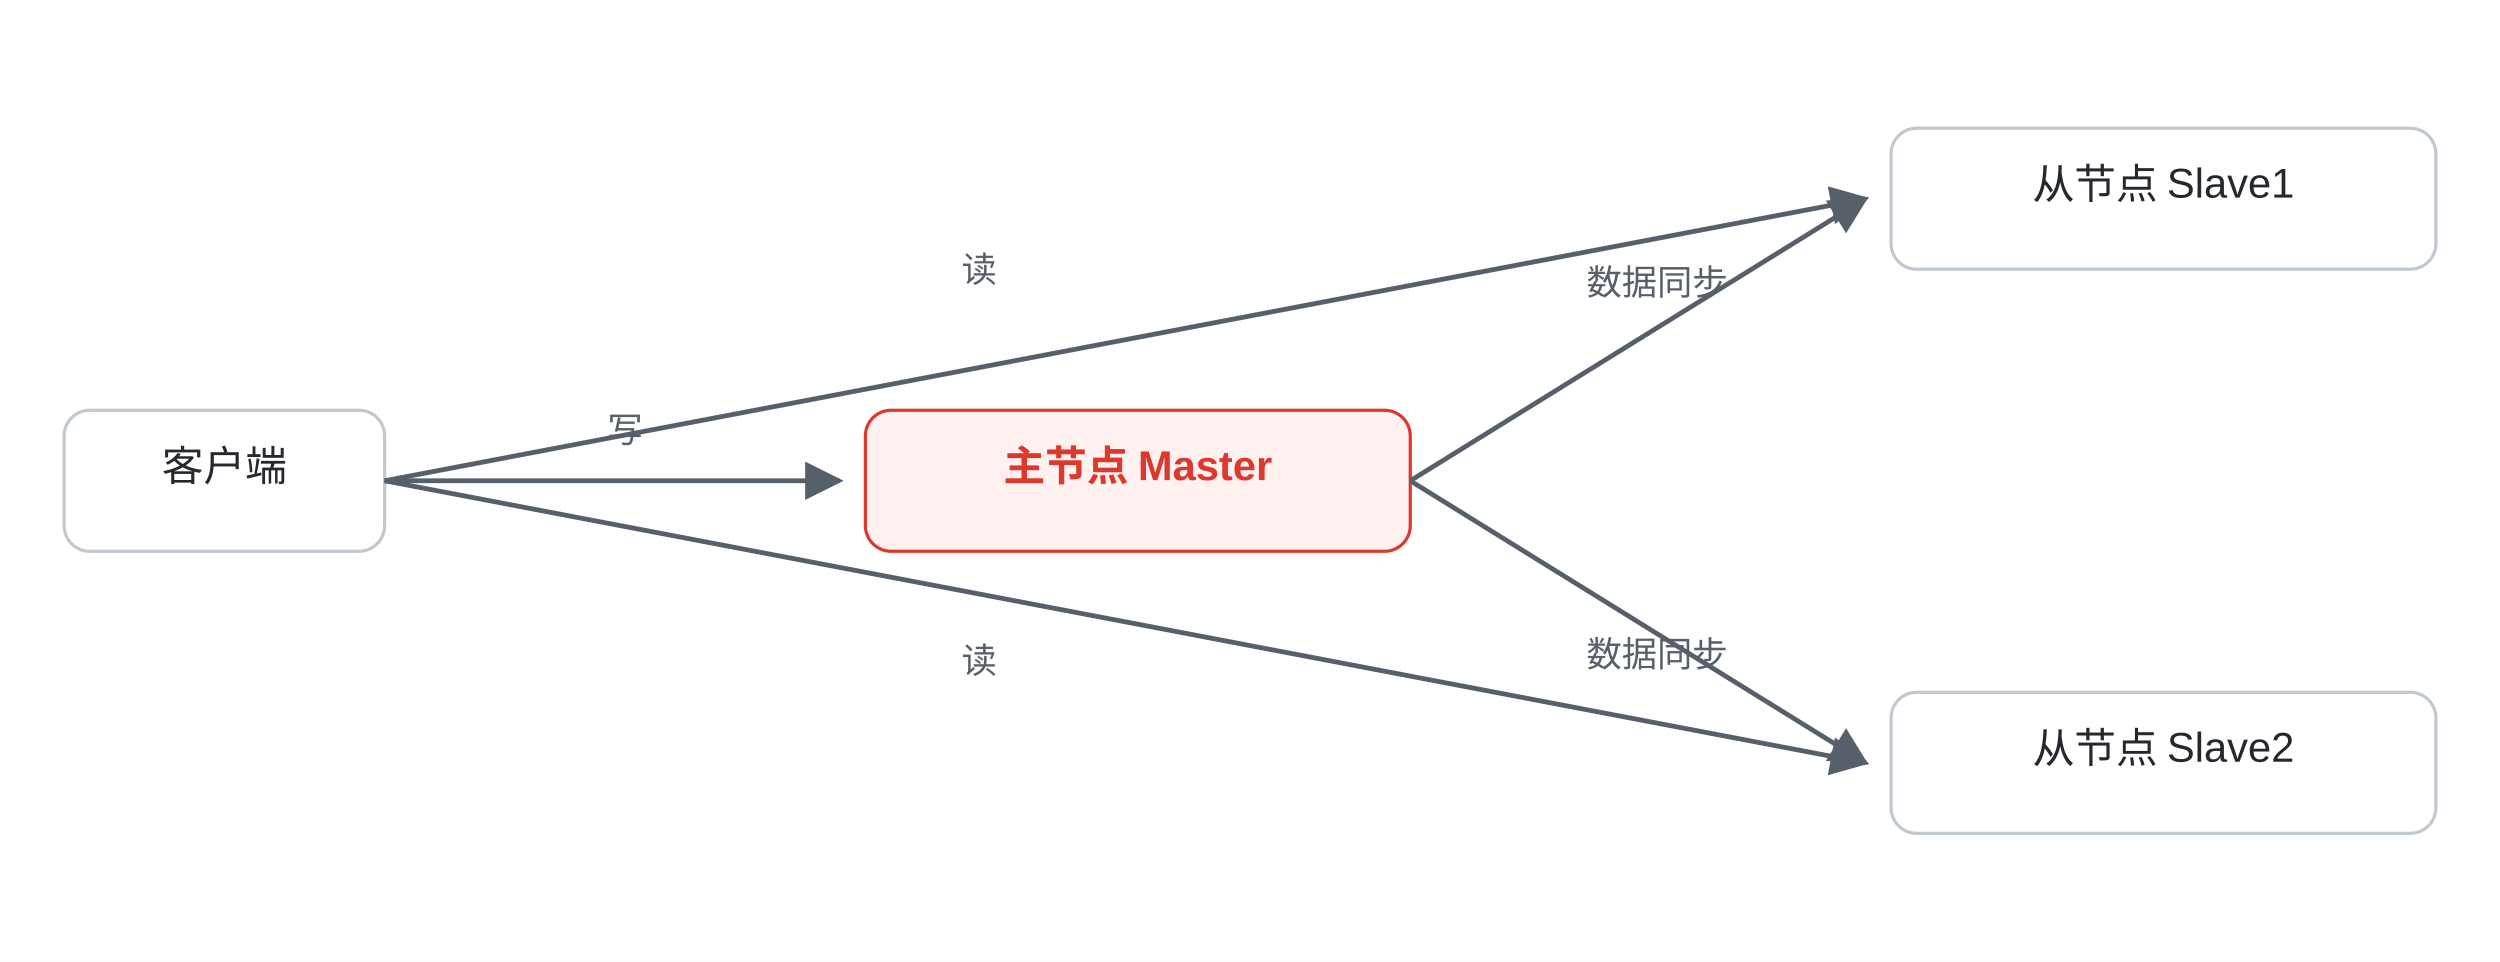
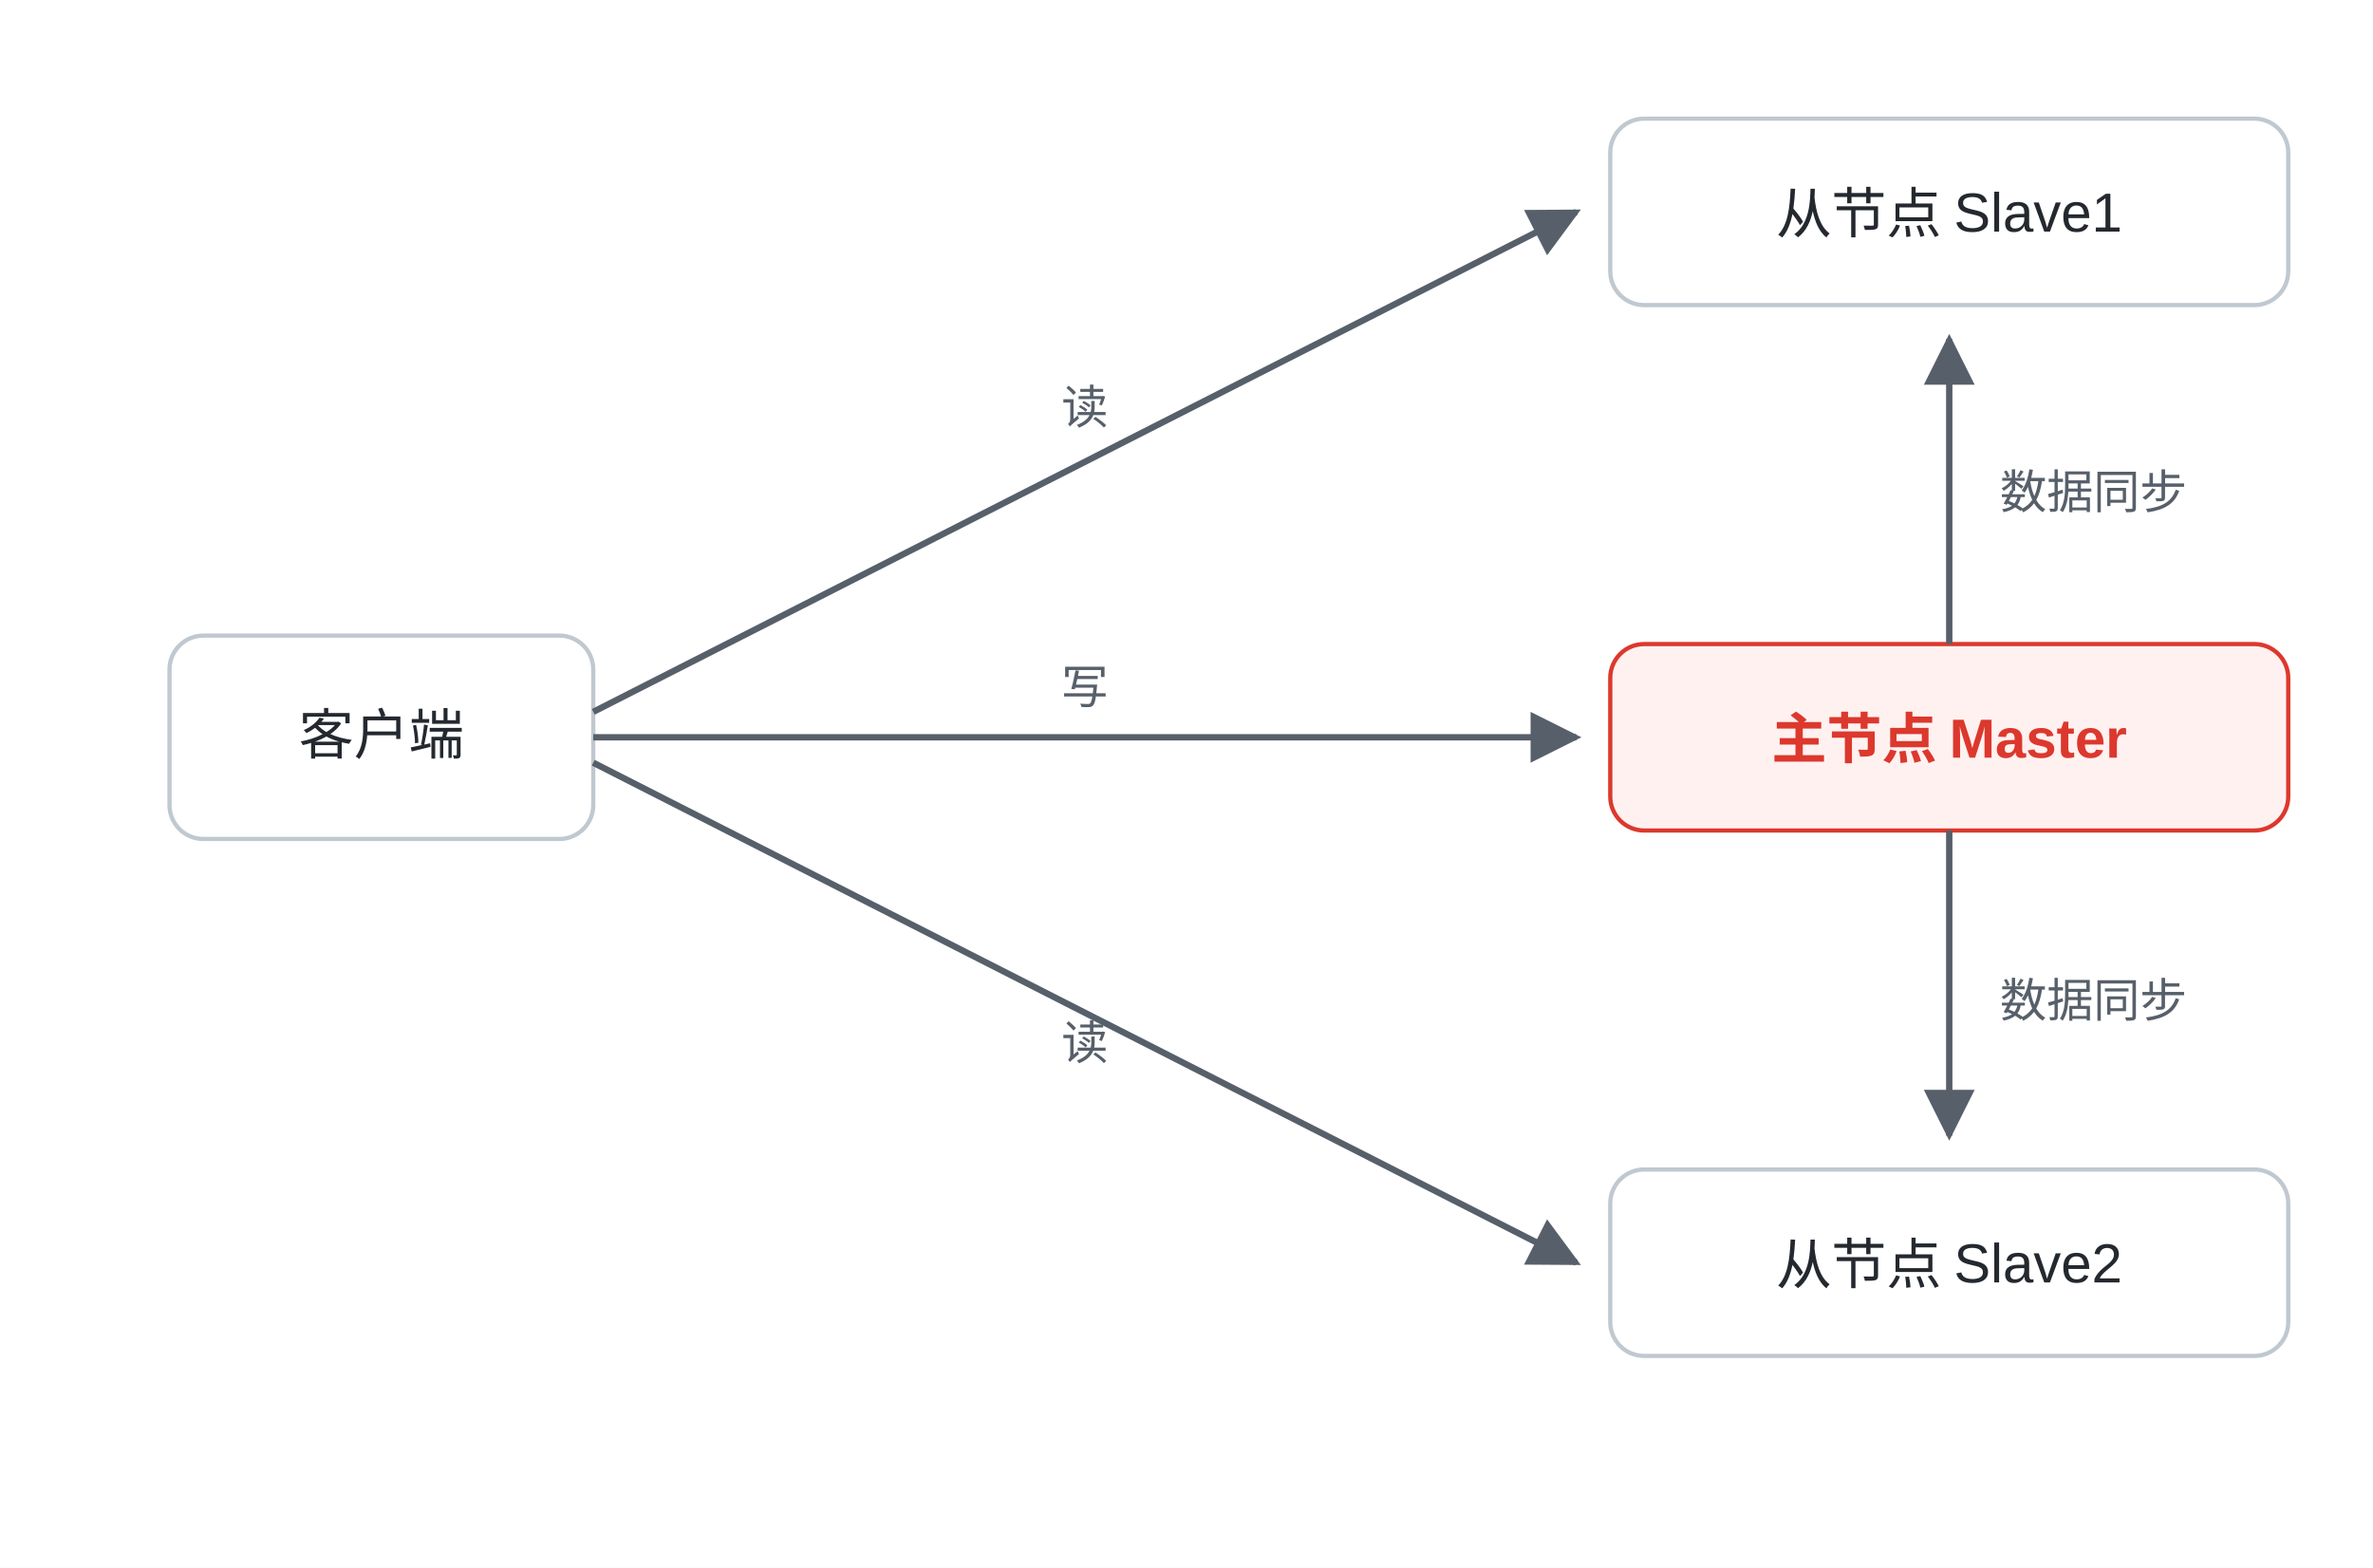
- <svg xmlns="http://www.w3.org/2000/svg" width="780" height="300" viewBox="0 0 780 300" font-family="'PingFang SC','Microsoft YaHei','Helvetica Neue',Arial,sans-serif">
+ <svg xmlns="http://www.w3.org/2000/svg" width="560" height="370" viewBox="0 0 560 370" font-family="'PingFang SC','Microsoft YaHei','Helvetica Neue',Arial,sans-serif">
  <defs>
    <marker id="arrow" viewBox="0 0 10 10" refX="9" refY="5" markerWidth="8" markerHeight="8" orient="auto-start-reverse">
      <path d="M 0 0 L 10 5 L 0 10 z" fill="#57606a" />
    </marker>
  </defs>
-   <rect width="780" height="300" fill="#ffffff" />
-   <rect x="20" y="128" width="100" height="44" rx="8" fill="#ffffff" stroke="#c0c8d0" />
-   <text x="70" y="150" text-anchor="middle" font-size="13" fill="#24292f">客户端</text>
-   <rect x="270" y="128" width="170" height="44" rx="8" fill="#fff1f0" stroke="#DC382D" />
-   <text x="355" y="150" text-anchor="middle" font-size="13" font-weight="600" fill="#DC382D">主节点 Master</text>
-   <rect x="590" y="40" width="170" height="44" rx="8" fill="#ffffff" stroke="#c0c8d0" />
-   <text x="675" y="62" text-anchor="middle" font-size="13" fill="#24292f">从节点 Slave1</text>
-   <rect x="590" y="216" width="170" height="44" rx="8" fill="#ffffff" stroke="#c0c8d0" />
-   <text x="675" y="238" text-anchor="middle" font-size="13" fill="#24292f">从节点 Slave2</text>
-   <line x1="120" y1="150" x2="262" y2="150" stroke="#57606a" stroke-width="1.5" marker-end="url(#arrow)" />
-   <text x="195" y="138" text-anchor="middle" font-size="11" fill="#57606a">写</text>
-   <line x1="120" y1="150" x2="582" y2="62" stroke="#57606a" stroke-width="1.5" marker-end="url(#arrow)" />
-   <text x="300" y="88" font-size="11" fill="#57606a">读</text>
-   <line x1="120" y1="150" x2="582" y2="238" stroke="#57606a" stroke-width="1.5" marker-end="url(#arrow)" />
-   <text x="300" y="210" font-size="11" fill="#57606a">读</text>
-   <line x1="440" y1="150" x2="582" y2="62" stroke="#57606a" stroke-width="1.5" marker-end="url(#arrow)" />
-   <text x="495" y="92" font-size="11" fill="#57606a">数据同步</text>
-   <line x1="440" y1="150" x2="582" y2="238" stroke="#57606a" stroke-width="1.5" marker-end="url(#arrow)" />
-   <text x="495" y="208" font-size="11" fill="#57606a">数据同步</text>
+   <rect width="560" height="370" fill="#ffffff" />
+   <rect x="380" y="28" width="160" height="44" rx="8" fill="#ffffff" stroke="#c0c8d0" />
+   <text x="460" y="55" text-anchor="middle" font-size="13" fill="#24292f">从节点 Slave1</text>
+   <rect x="380" y="152" width="160" height="44" rx="8" fill="#fff1f0" stroke="#DC382D" />
+   <text x="460" y="179" text-anchor="middle" font-size="13" font-weight="600" fill="#DC382D">主节点 Master</text>
+   <rect x="380" y="276" width="160" height="44" rx="8" fill="#ffffff" stroke="#c0c8d0" />
+   <text x="460" y="303" text-anchor="middle" font-size="13" fill="#24292f">从节点 Slave2</text>
+   <rect x="40" y="150" width="100" height="48" rx="8" fill="#ffffff" stroke="#c0c8d0" />
+   <text x="90" y="178" text-anchor="middle" font-size="13" fill="#24292f">客户端</text>
+   <line x1="460" y1="152" x2="460" y2="80" stroke="#57606a" stroke-width="1.5" marker-end="url(#arrow)" />
+   <line x1="460" y1="196" x2="460" y2="268" stroke="#57606a" stroke-width="1.5" marker-end="url(#arrow)" />
+   <text x="472" y="120" font-size="11" fill="#57606a">数据同步</text>
+   <text x="472" y="240" font-size="11" fill="#57606a">数据同步</text>
+   <line x1="140" y1="174" x2="372" y2="174" stroke="#57606a" stroke-width="1.5" marker-end="url(#arrow)" />
+   <text x="256" y="166" text-anchor="middle" font-size="11" fill="#57606a">写</text>
+   <line x1="140" y1="168" x2="372" y2="50" stroke="#57606a" stroke-width="1.5" marker-end="url(#arrow)" />
+   <text x="256" y="100" text-anchor="middle" font-size="11" fill="#57606a">读</text>
+   <line x1="140" y1="180" x2="372" y2="298" stroke="#57606a" stroke-width="1.5" marker-end="url(#arrow)" />
+   <text x="256" y="250" text-anchor="middle" font-size="11" fill="#57606a">读</text>
</svg>
